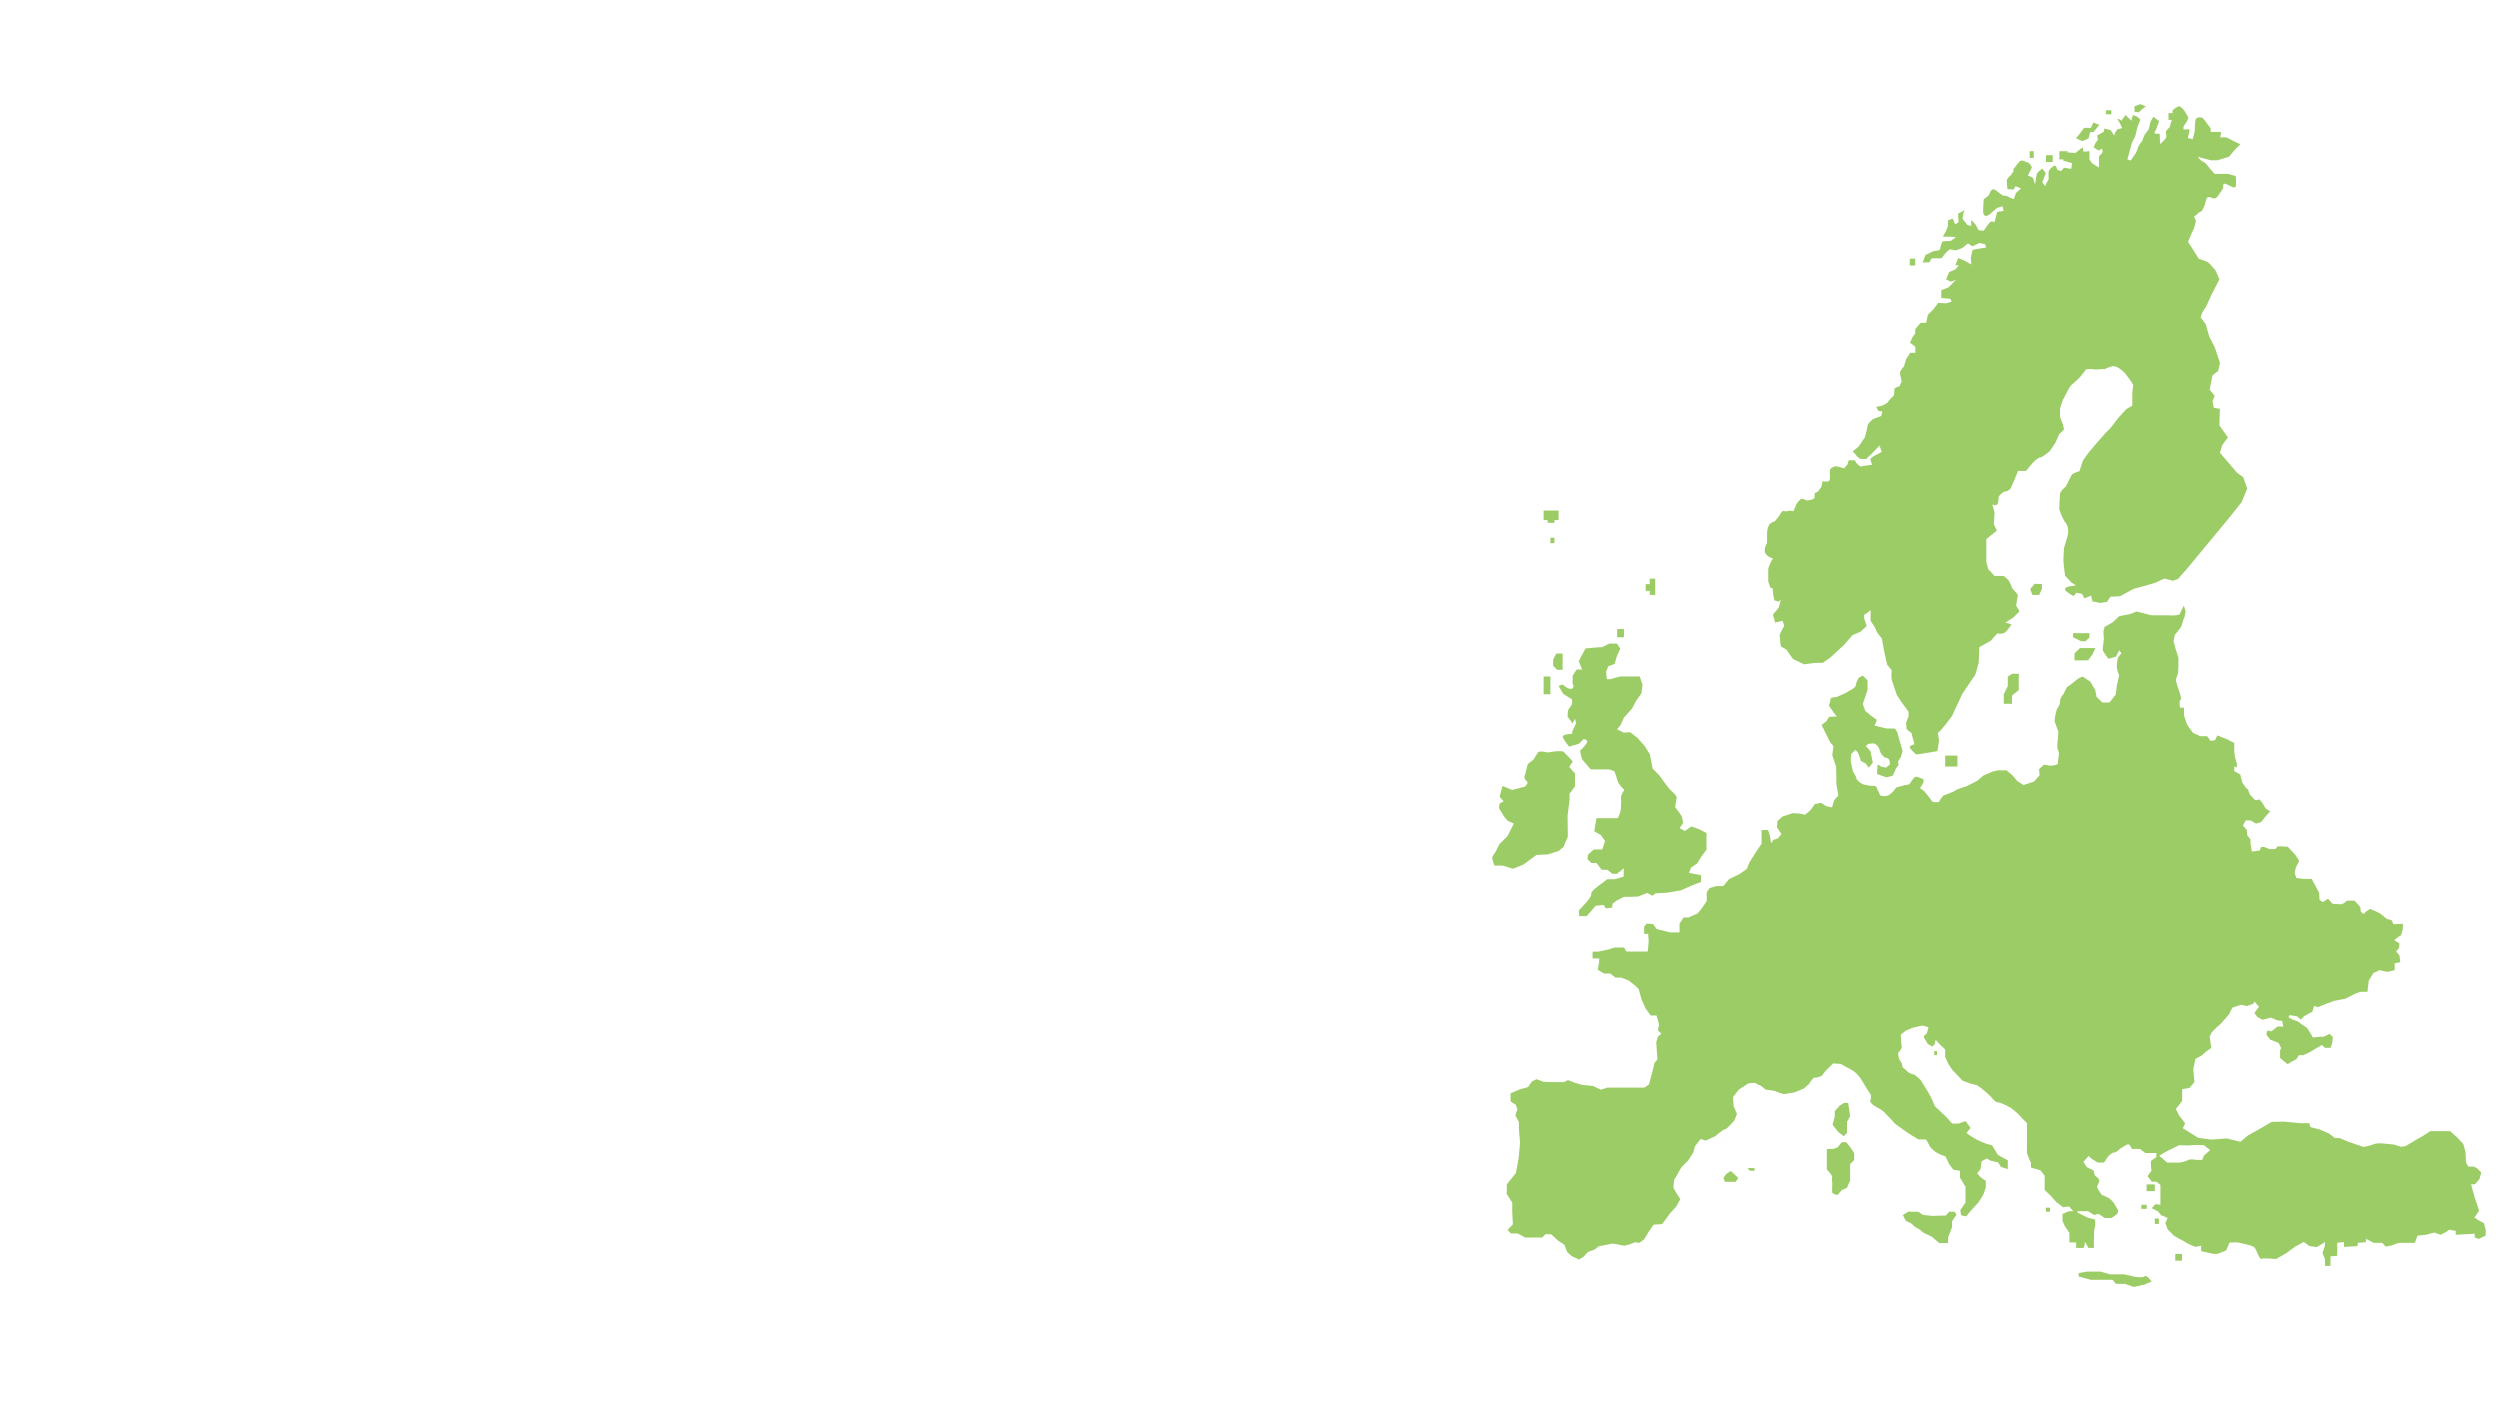
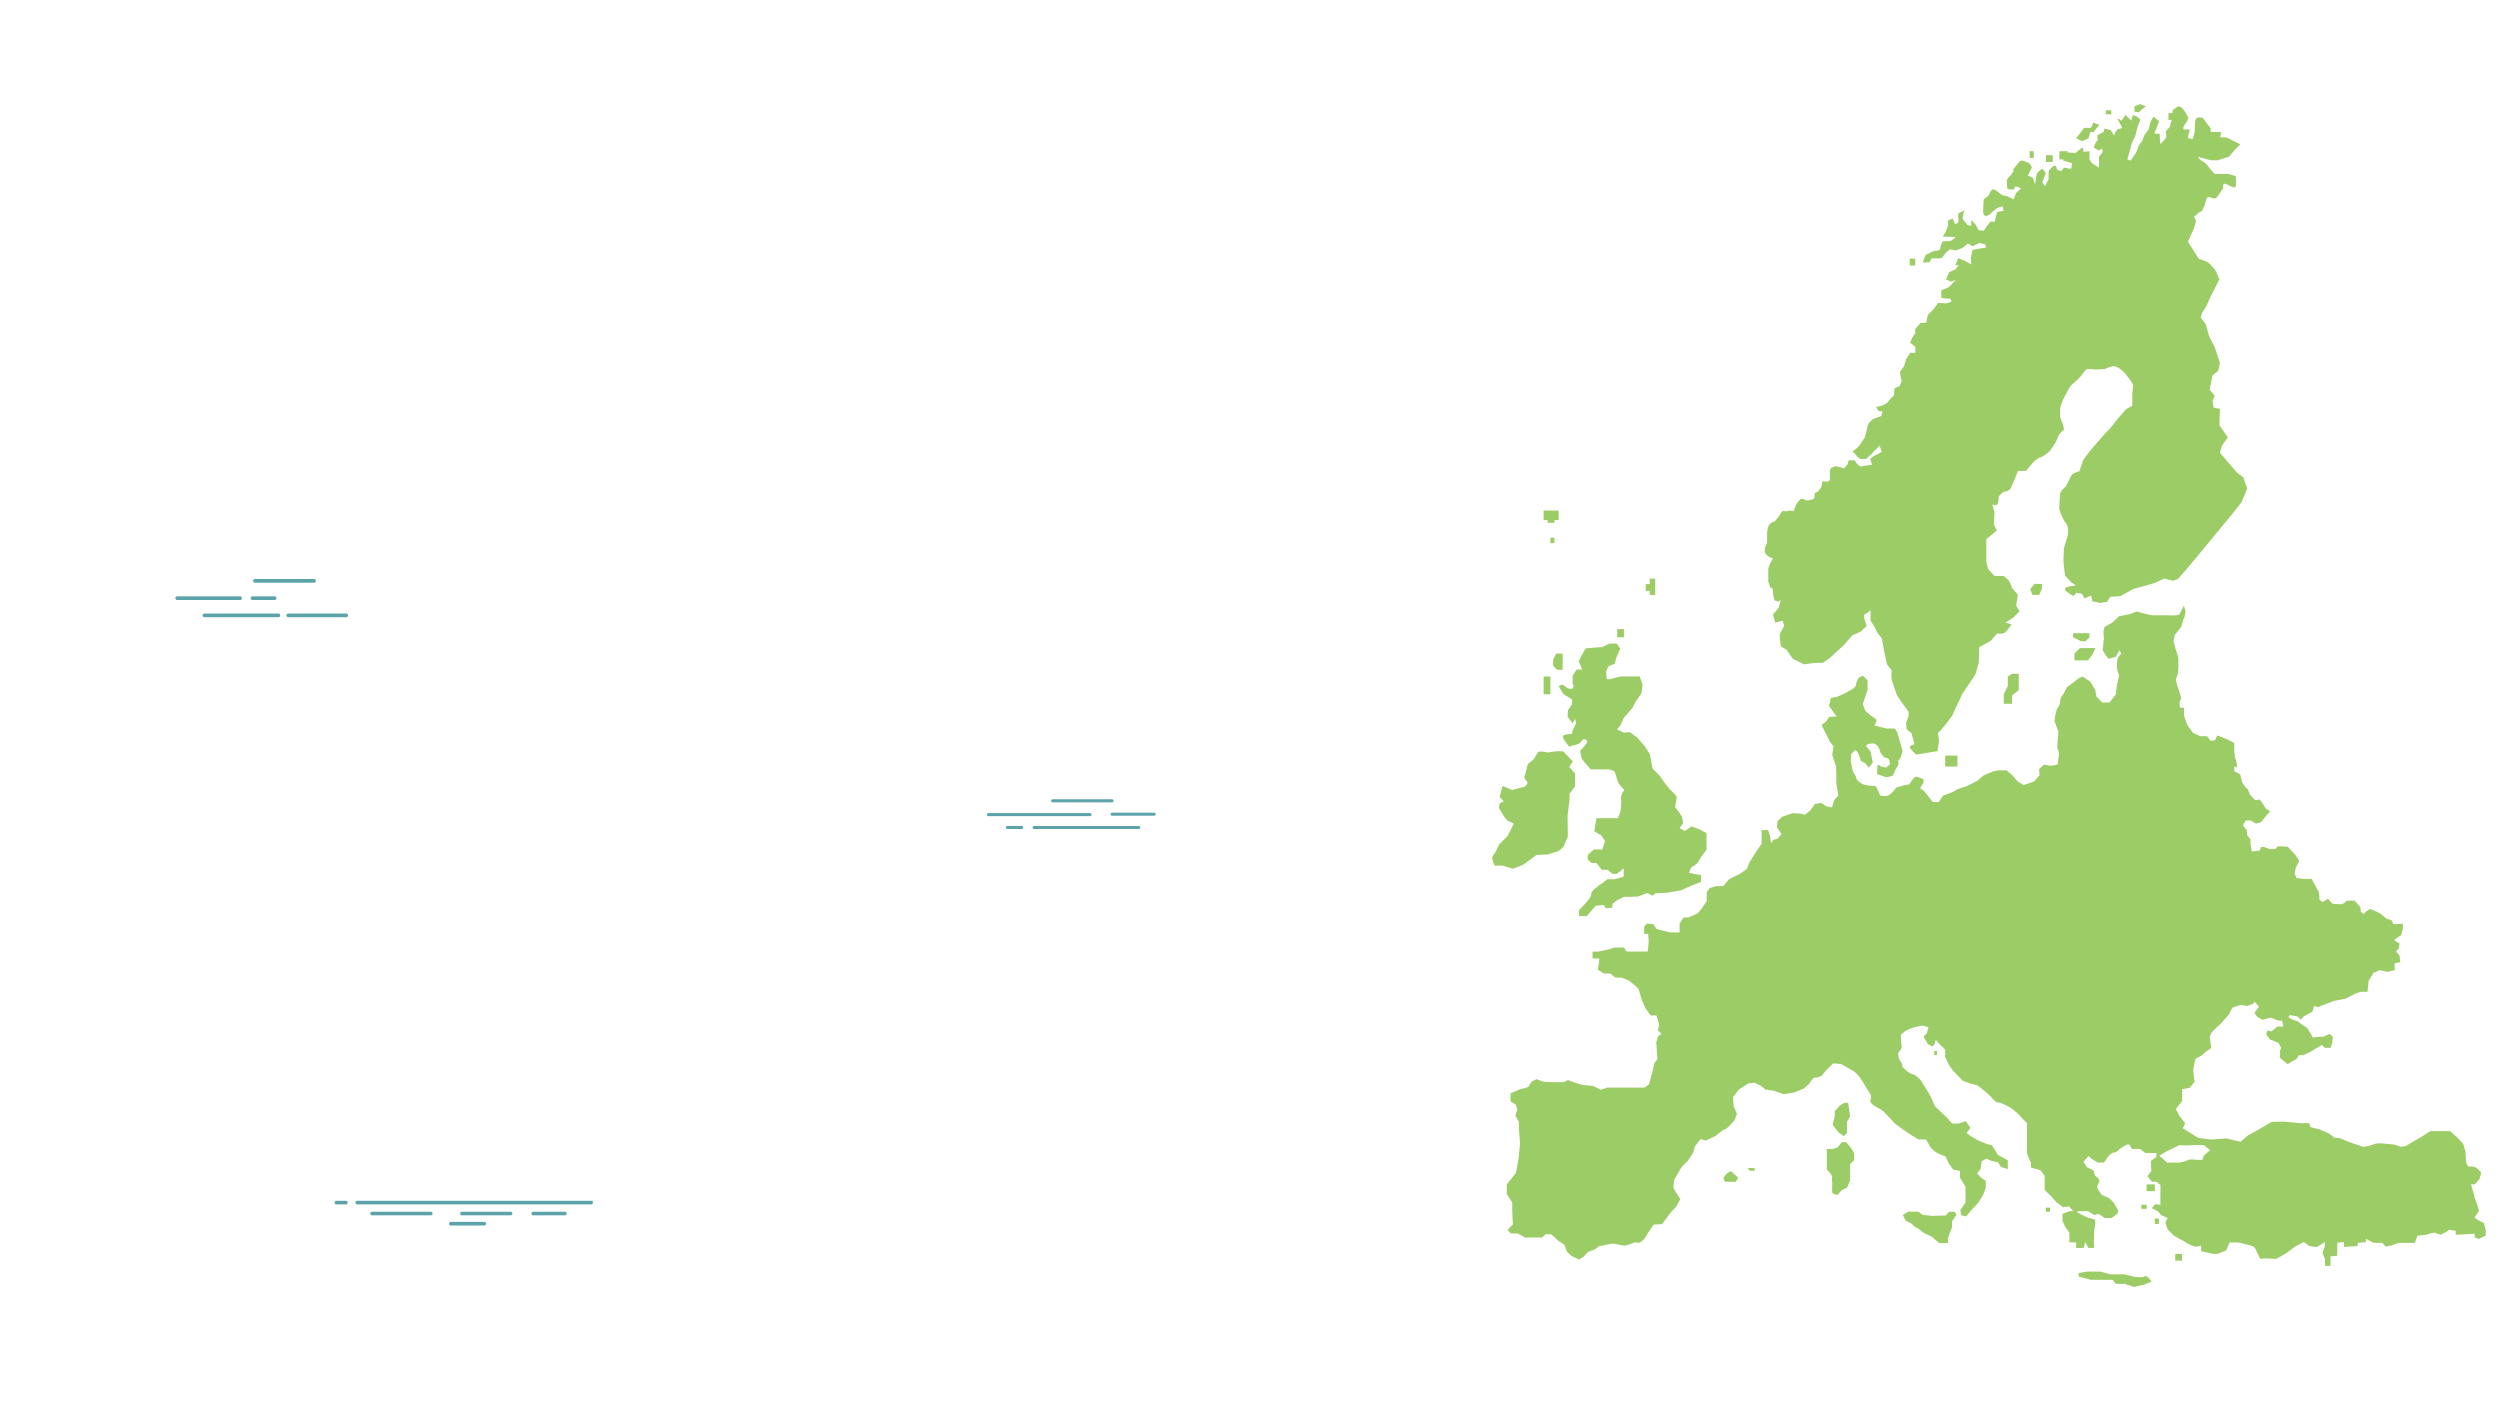
<svg xmlns="http://www.w3.org/2000/svg" enable-background="new 0 0 1920 1080" viewBox="0 0 1920 1080">
+   <path d="m195.8 446.1h45.4" fill="none" stroke="#5ca4aa" stroke-linecap="round" stroke-miterlimit="10" stroke-width="2.841" />
+   <path d="m157 472.6h56.8" fill="none" stroke="#5ca4aa" stroke-linecap="round" stroke-miterlimit="10" stroke-width="2.841" />
+   <path d="m136.1 459.4h48.3" fill="none" stroke="#5ca4aa" stroke-linecap="round" stroke-miterlimit="10" stroke-width="2.841" />
+   <path d="m193.9 459.4h17" fill="none" stroke="#5ca4aa" stroke-linecap="round" stroke-miterlimit="10" stroke-width="2.841" />
+   <path d="m221.4 472.6h44.5" fill="none" stroke="#5ca4aa" stroke-linecap="round" stroke-miterlimit="10" stroke-width="2.841" />
+   <g fill="#5ca4aa">
+     <path d="m285.6 933.4h45.4c.6 0 1.2-.6 1.2-1.4s-.5-1.4-1.2-1.4h-45.4c-.6 0-1.2.6-1.2 1.4s.5 1.4 1.2 1.4z" />
+     <path d="m354.6 933.4h37.7c.6 0 1.2-.6 1.2-1.4s-.5-1.4-1.2-1.4h-37.7c-.6 0-1.2.6-1.2 1.4s.5 1.4 1.2 1.4z" />
+     <path d="m409.4 933.4h24.6c.6 0 1.2-.6 1.2-1.4s-.5-1.4-1.2-1.4h-24.6c-.6 0-1.2.6-1.2 1.4s.5 1.4 1.2 1.4z" />
+     <path d="m346.1 941.2h26c.6 0 1.2-.6 1.2-1.4s-.5-1.4-1.2-1.4h-26c-.6 0-1.2.6-1.2 1.4s.5 1.4 1.2 1.4z" />
+     <path d="m274.2 925h180c.6 0 1.2-.6 1.2-1.4s-.5-1.4-1.2-1.4h-180c-.6 0-1.2.6-1.2 1.4s.5 1.4 1.2 1.4z" />
+     <path d="m258.2 925h7.6c.6 0 1.2-.6 1.2-1.4s-.5-1.4-1.2-1.4h-7.6c-.6 0-1.2.6-1.2 1.4s.5 1.4 1.2 1.4z" />
+   </g>
+   <path d="m759.1 625.6h78" fill="none" stroke="#5ca4aa" stroke-linecap="round" stroke-miterlimit="10" stroke-width="2.365" />
+   <path d="m794.2 635.5h80.4" fill="none" stroke="#5ca4aa" stroke-linecap="round" stroke-miterlimit="10" stroke-width="2.365" />
+   <path d="m854.1 625.3h32.3" fill="none" stroke="#5ca4aa" stroke-linecap="round" stroke-miterlimit="10" stroke-width="2.365" />
+   <path d="m773.7 635.5h11" fill="none" stroke="#5ca4aa" stroke-linecap="round" stroke-miterlimit="10" stroke-width="2.365" />
+   <path d="m808.4 615h45.7" fill="none" stroke="#5ca4aa" stroke-linecap="round" stroke-miterlimit="10" stroke-width="2.365" />
  <path d="m1411.9 869.5-4.5-5.7 1.7-6.4v-4l3.8-4.3 3.4-2.1h3.1l1.5 10.2-2.4 4.4v4.2 4.2l-2.5 2.6zm5.9 7.7h-3.3l-3.4 4.1-3.3 1.1h-4.8v8.4 7.3s4.4 4.5 4.1 5.8c-.4 1.3.1 5.2.1 5.2s-.4 6.1.1 7 3.8 1.7 3.8 1.7l3.5-3.9 3.9-1.7 2.4-5.7v-7.4-5.1l3.1-3.1v-5.3l-2.9-4.5zm79.2 53.4-2.6 2.9-10.4.3-7-.7-3.9-2.5h-3.3l-4-.1-4.4 2.6 2.2 4.4 4.4 2.2s3 3.1 4.4 3.5c1.3.4 4.8 3.5 4.8 3.5l6.1 2.9 6.1 5.1h6.7v-4.2l3.1-8.1v-4.5l3.4-5.1-1.5-2.2zm-171.2-29-2.2 3 1.1 3h4.1 4.2l2-3-5.7-5.3zm16.3-4.5 1.9 2.1h3.5v-2.1h-2.4zm306.6 28.2h-4.2v3.1h4.2zm-1.6 54.9c-1.6 1.4-8.1.3-8.1.3l-7.4-1.8h-6.9-4.2l-7.2-2.1h-6.4-4.2l-6.3 1.1v2.6l9.4 2.6h5.2 6.3 5.2l2.5 3.1h6.9l7 2.4 8.1-1.9 5.4-2.3c.1 0-3.7-5.4-5.3-4zm-161.6-169.9h2.1v-3.1h-2.1zm169.4 129.7h3.1v-4.2h-3.1zm15.7 28.2h5.2v-5.2h-5.2zm-15.7-58.6h-6.3v5.2h6.3zm-83.6 21h3.1v-3.1h-3.1zm50.2-845.9h-4.2v3.1h4.2zm-150.6 114h-4.2v5.2h4.2zm91-82.6h-3.1v5.2h3.1zm14.6 3.1h-5.2v5.2h5.2zm68.1-35 3.5-2.5-4.4-1.7-4.4 1.6v4.2l3.4.5zm-40.6 22.1 1.3-4.9h2.5l4.5-5.5-4.6-1.8-1.9 4.1h-5.2l-3.1 4.2-3.1 3.8 4.8 2.2zm-.3 400.8 3.4-4.7 2.2-4.7h-5.6-6.3l-4.2 4.1v5.4h3.1zm-2.1-14.6 3.1-2.9v-3.3h-6.3-6.3v3.1l6.3 3.1zm-59.6 27.1v7.3l-3.1 6.2v7.4h6.3v-6.3l5.2-4.2v-7.3-5.2l-5-.1zm17.2-67.2 1.7 4.5h5.2l2.1-4.7v-3.7l-5.6-.1zm-203.6-27.9c1.3 3.1 6 4.4 6 4.4s-3.6 5.7-3.6 8.7v8.8l1.5 4.7 1.9.9.5 5.2.9 3.9 3.1.9 1.8-1.3-1.7 6.1-4.4 5.2 1.7 6.1 5.7-1.3 1.3 3.9s-3.5 5.7-3.5 7.4.9 8.3.9 8.3l4.4 2.6 4.8 7 8.7 4.2 8.3-1.1h6l5.8-4.1 10.5-9.7 6.5-7.5 6.1-2.6 4.8-4.4-1.7-5.2s-.9-3.5.4-3.9 4.3-3.1 4.3-3.1v8.2s3.8 5.3 4.2 7.1c.4 1.7 4.5 6.5 4.5 6.5l1.8 10 2.2 10 3.5 4.4s-.4 5.2 0 7c.4 1.7 3.9 11.8 3.9 11.8l3.5 5.4 5.6 7.7v3.3l-1.9 5 .3 4.8 1.9 1.8 1.8 1.1 2.4 8.9s-5.2.9-3 3.5 4.4 4.4 4.4 4.4l8.3-1.3 7.9-1.3 1.3-7.9-.9-6.1c3.1-2.2 10.9-13.1 10.9-13.1l7.9-17 10-14.8 2.6-9.2.4-11.8 8.7-4.8 5.1-5.7s2.3.4 4.5 0 6.5-7 6.5-7l-4.8-1.3 6.1-3.9 4.8-4.8-2.6-4.4 1.3-8.3-4.4-5.2-2.2-5.3s-3.5-4-4.8-4-6.6 0-6.6 0l-4.8-5.3-1.4-5.5v-17.5l8.1-6.5-2.3-4.8.5-9.2-1.7-6.1s2.7 1.3 3.8 0 1.1-6.1 1.1-6.1 3.1-3.9 5.2-3.9 3.9-2.2 3.9-2.2l3.1-7 2.6-6.5h6.1l5.3-6.3s3.9-4.1 5.7-4.1c1.7 0 7.4-4.9 7.4-4.9l4.4-6.6 2.6-6.1 3.9-3.9-.9-3.9-2.2-5.7v-6.6l2-6 3.6-7s2.2-4.4 4-5.7c1.7-1.3 5.7-5.2 5.7-5.2l4.8-6.1s3.9-.4 5.2 0 9.2-.2 9.2-.2 5.7-2.9 7.9-2 2.6.9 5.7 3.5 8.1 10.5 8.1 10.5l-.7 7v9.2l-4.6 2.6s-6.8 7.4-7.7 8.7-4.7 6.5-6.5 7.9c-1.7 1.3-13.5 15.3-13.5 15.3s-5.2 6.5-5.7 7.9c-.4 1.3-2.6 7.9-2.6 7.9s-5.2 1.3-6.1 3.1c-.9 1.7-4.4 8.7-4.4 8.7s-4.4 3.5-4.4 5.7-.9 10.5-.4 12.2c.4 1.7 3.1 8.3 4.8 10s2.2 6.1 1.7 8.7c-.4 2.6-3.1 9.6-3.1 11.3s-.4 6.1-.4 8.7 1.3 11.8 1.3 11.8l4.8 5.2 3.5 2.2-5.2.9s-3.9.9-3.1 2.6 6.5 4.8 6.5 4.8l2.2-2.6 4.4.9 1.7 3.5 5.2-2.2.9 4.4 6.1 1.3 5.2-.9 2.6-3.9 7.4-.4 10.5-5.7 8.3-2.2 8.7-2.6 6.5-3.1 6.5 1.7 3.9-1.3 7-7.9 33.6-40.6 8.3-10.5 4.4-10.5-3.1-8.7-4.8-3.5-13.1-15.3 1.7-5.7 4.4-6.1-6.5-9.2.4-12.7-4.8-.9-.9-5.2 1.7-3.9-3.9-4.8 2.2-10.9 4.4-3.5 1.3-6.1-3.9-11.8-4.4-8.7-2.6-9.2-3.9-5.2 1.3-3.9 3.1-4.8 3.5-7.9 6.5-12.7-3.1-7s-4.4-5.2-5.7-6.1-7-2.6-7-2.6l-4.4-7-3.9-6.1 2.6-6.1 2.2-4.8 1.3-5.2s-2.2-3.9-.9-3.9 3.1-3.1 4.4-3.1 2.2-3.1 3.1-4.8.9-6.5 3.1-6.5 4.4 2.6 6.5 0c2.2-2.6 4.8-7 4.8-7s-.9-3.9 1.7-3.1 6.1 3.5 7.4 2.6.4-8.6.4-8.6l-5.7-1.6h-5.2-5.2l-3.5-3.9s-3.9-5.4-5.2-5.4-4.4-3.9-4.4-3.9l10 2.7h5.2l8.8-2.7 4.4-5.2 4.4-4.4-6.5-3.1s-3.5-2.2-4.8-2.2-4.1 0-4.1 0l.6-4.2h-3.8-4.2v-2.9l-2.6-3.2s-3.1-4.9-4.4-4.9-4.4-.9-4.8 2.6-.4 4.8-.4 7-1.7 7-1.7 7l-3.6-.9.8-3.9s1-2.8 0-2.8c-2.1 0-4.2.2-4.2.2v-2.3l2.8-4.2 1-2.7-3-5.1s-2.4-3.5-4.2-3.5c-1.7 0-5 3.1-5 3.1v2.1h-3.1v5.2h2.7l-.8 1.7-.9 3.8s-3.1 2.6-3.1 3.9 1.3 3-.4 5.2-3.9 3.9-3.9 3.9l-.4-7.9s-4.8.4-3.9-.9 2.2-5.2 2.2-5.2l1.3-3.5-4.4-3.5-2.2 3.9-1.3 5.7-3.5 4.8-1.7 4.4s-2.6 3.1-3.1 4.8c-.4 1.7-1.7 4.4-1.7 4.4l-3.9 5.7-2.6-.9 2.2-7.9 1.3-4.8 2.6-5.2 1.7-7 2.2-5.7-2.6-2.2-3.1-1.3-1.3 4.4-4.4-4.4-3.1 4.4s-4.4-3.1-2.6-.4c1.7 2.6 3.1 6.1 3.1 6.1l-3.5.9-1.7 2.2-.9 2.6-2.7-4.1-4.8-1.3-.6 2.6-5.1 2.8s1.3 3.4 0 4.3-2.6 4.8-2.6 4.8l3.9 2.4 2.5-1.4c.4.9.5 1.9.5 2.4 0 1.3-2.8 2.6-2.8 4.4v7.7l-5.3-3.3-2-3.1v-6.2l-4.5.5-.7-3.5-5.6 4.4-5-.4-1 .2v-1.2h-6.3v6.3h3.1v1l6.7 1.9-.7 4.4-5.6-.9-2.1 2.6-3-.9s-.9-4.4-2.7-3.1c-1.7 1.3-4 3.1-4 4.8s0 5.7 0 5.7-2.3 3.4-2.3 4.7-2.5-2.6-2.5-2.6l2.7-7-2.6-3.5s-3.9 2.6-4.3 3.9-1.3 8.3-1.3 8.3l-1.7-5.2-3.9-1.7 3.1-6.1s-1.7-3.9-3.1-3.9c-1.3 0-4.5-2.6-6.2-.9s-4.9 6.1-4.9 6.1v1.6l-2.2 3.2s-2.9 2.2-2.9 3.9.5 6.5.5 6.5l4.8.4 1.3-2.6 4.4 1.7-3.9 3.5-1.7 4.8-3.1-1.3s-2.6-1.7-3.9-1.3-5.8-3.5-5.8-3.5-2.4-2.2-3.8-1.3-2.6 4.4-2.6 4.4l-3.9 3.1s-.4 5.2-.4 7-.4 5.2 1.7 5.7c2.2.4 4.8-2.6 4.8-2.6l4.2-3.5 4.1-1.3.9 3.5-5 .9-2 7.9s-2.2-1.3-3.5 0-4.8 6.5-4.8 6.5l-3.9-.4-2.4-4.4-3.3-3.5v4.6l-2.9-.7-3.8-4.8.9-5.2.9-1.5-5.2 2.8.4 6.5-2.6 1.7-1.9-4.4-3.6 1.3v4.2l-1.8 4.5-2.2 3.9h6.2l3.9.3-3.9 2.9-6.5.4s-1.7 3.9-1.7 5.6-4.8 1.7-4.8 1.7l-6.5 3.1-2.2 5.7h5.1l1.8-3.1h4.4 3.1l3.7-4.6 2.7-2.3 4.8.8 4.8-1.8 4.4-3.5 3.5 2.2 5.2-2.6 4.4.9.9 2.6-5.7.9-4.8.9-1.3 6.1.4 5.2-4.4-2.6-5.7-2.4-2.2 5.5h2.8l-2.8 3.2-4.8 2.1-2.3 5.6 3.6 1.7 3.9-1.3-5.6 5.7-5.6 2.2v6l7 .6 1 2.2-4.4 1.3-6-.4-3.5 4.8-4.4 4.4-1.3 6.1h-4.2l-4.2 4.8v3.5l-1.8 2.2-2.2 4.8 4.1 3.1v4.6l-4 .1-3.1 4.8-1.7 5.7s-3 3.1-3 4.8 1.3 6.5 1.3 6.5l-1.7 3.9s-3.9.9-3.9 2.2-.4 4.8-.4 4.8-3.9 3.5-4.4 4.8c-.4 1.3-4.8 3.1-4.8 3.1l-4.4.9 1.7 3.1 3.1.4-.9 3.5-6.1 2.2s-4.4 3.5-4.4 5.2-2.2 9.2-2.2 9.2l-4.8 7-4.4 3.5 3.9 4.5 2.2 1.4h4.2l3.7-3.5 3.1-3.2 3.5-3.6 1.7 4.8-3.9 2.2s-5.2 2.2-4.8 3.9 1.3 3.9 1.3 3.9l-3.9.4-5.2.9-2.6-2.2-1.7-2.6h-4.6l-1 3.3-2.6 2.9s-6.1-2.2-7.4-1.4-3.5.8-3.5 3.9.4 5.7-.4 7c-.9 1.3-5.2.4-5.2.4l-.9 4.4-2.6 3.5-2.6 1.3s.4 2.6-.4 3.9c-.9 1.3-5.7 1.7-5.7 1.7s-3.5-2.2-4.8-.9-2.2 2.2-3.1 3.9-2.2 5.2-2.2 5.2-3.5-.9-4.8 0-3.1-1.7-4.8 1.3c-1.7 3.1-4.8 6.5-4.8 6.5s-4 .9-4.9 3.9c-.9 3.1-1 3.5-1 6.5v6.2s-2.8 4.5-1.5 7.5zm553.4 519.7v4.7l-5.3 2.6-3.1-1.1v-2.9l-14.6.8v-3l-4.9-.9-2.4 1.7-4.3 2.2-4.8-1.7-6.5 1.7-6.5.7-2 5.5h-7.3-5.1l-5.2 1.9-4.8 1-2.6-2.9h-6.6l-6-3.1v2.6l-6.3.5v2.5l-10.5.6v-3.7l-5.2.5v10l-5.2.5v7.3h-4.2v-5.1l-1.9-4.9 1.9-5.7v-2.6l-6.4 3.9-5.6-.9-4.3-3.1-6.5 3.5-7 5.2-7.8 4.4s-10-.9-11.3-.1c-1.3.9-3.9-7.4-5.2-8.7s-6.1-2.4-6.1-2.4l-6.6-1.5h-6.5l-2.6 6.1-6.7 2.7h-3l-9.5-2.1v-4.2l-4.4.9s-5.8-2.2-7.6-3.5c-1.7-1.3-4.7-2.6-4.7-2.6l-4.3-2.6-4.8-4.8-1.7-4.8 1.7-3.9-5-2.2-2.4-2.9-4.8-2.4 2.8-3.1 3.9.5v-5.2-4.2-5.9l-3.1-2.5h-3.5l-3.3-4.2 3-4.1-.4-4.3v-3.3l4.2-3v-3.1h-4.2-4.2l-4.3-3.1h-6.1s-1.7-4-3-3.6-5.7 3.1-5.7 3.1-3.5 3.5-4.8 3.2-4.4 2.6-4.4 2.6l-3.5 5.1h-4.9l-4.4-2.7-2.6-2.3-3.9 4.5 2.6 4.1 5.2 2.5.9 3.9s3.5 2.2 3.5 3.9-1.7 3.4-1.7 4.8 3.5 6.1 3.5 6.1l5.7 2.6s2.6 2.2 3.5 3.5 3.5 6 3.5 6 0 .5-.4 1.8-4.8 3.9-4.8 3.9h-5.2l-4.8-3.2-3.1 1-4.8-3h-3.9-4.3v1l7.2 3.7 6.4 1.8v5l-.8 3.3-.2 8.7v4.7h-4.2s-2.7-5.5-2.7-4.2-.9 4.2-.9 4.2h-5.8v-4.2h-2.9-2.3v-7.3l-3.5-5.2-1.8-4.1v-5.3l4.9-2.1h3.4l-3.4-3.7-4.4.7-5.2-4-4.7-5.2-4.3-4.1v-11l-3.4-4.2-7.1-2v-3.6s-3.4-7-3.2-8.3.1-15.3.1-15.3v-7s-4.7-4.4-5.5-5.7c-.9-1.3-6.5-5.7-6.5-5.7s-7.3-4.4-10-4.4c-2.6 0-5.6-4.4-5.6-4.4l-4.8-4.4-5.7-4.4-5.2-1.3-6.1-2.2-7.9-8.3-2.9-4.4-2.6-5.6v-5.7l-4.4-4.2-2.9-3.2-.8 3.2-1.7 2-3.5-2s-2.2-3.7-3-5 2.2-3.1 2.2-3.1l1.3-4.8-4.8-1.3-7.4 1.7-5.2 2.2-3.9 3.1.4 7.2.4 2.9-1.7 2.6-1.3 1.7.9 4.4 2.2 3.5.4 2.6 4.4 3.9s2.6 1.7 3.9 1.7 5.7 4.4 5.7 4.4l5.7 9.2 2.6 4.8 2.6 6.1 8.6 8.1 4.7 5.2h5l5.2-1.9 3.9 5.2-3.1 3.9 3.5 2.6 5.2 3 6.1 2.6 4.8 1.3 4.5 7.4 7.6 4.1v3.1 3.7l-5.2-1.7-2.3-3.5-5.6-1.3-3.2-1.7-3.8 2.2-.9 6.1-2.6 3.1 2.8 3.1 3.9 2.7v5.1l-1.8 5.2-3.7 6.1-6 6.5-3.6 4.4-3.8-.9-.7-3.9 4-5.8v-6.6-5.6l-4.2-6.9v-5.3l-5.2-.9-3.2-4.4-2.7-5.7s-6-2.2-7.7-3.5-4.3-3.7-4.8-5c-.4-1.3-2.6-4.6-2.6-4.6h-5.7l-6.1-3.7s-11.8-7.9-12.7-9.2-6.5-7-7.9-8.4-4.8-3.1-7-4.4-3.5-3.5-3.5-3.5 1.7-3.9 0-6.1-3.9-6.1-3.9-6.1l-3.5-5.7s-2.6-3.5-4.4-4.8c-1.7-1.3-4.4-2.6-6.1-3.5s-4.4-2.6-4.4-2.6l-6.1-.4-5.7 5.7-3.1 3.9s-3.9 1.7-5.2 1.3-4.4 4.8-4.4 4.8l-3.9 3.5-7.4 3.1-8.3 1.3-7.4-2.6-6.5-.9-3-2.6-5.3-2.6-4.8.4-7.4 4.8-4.4 5.7.4 7 2.6 6.1-2.2 5.2s-5.7 6.5-7 6.5-7.4 5.2-7.4 5.2l-7.4 3.5-3.9-1.3-4.4 5.7-1.3 4.8-3.9 6.1-5.2 5.2-5.7 10-.4 5.7 2.2 3.9 3.1 4.8-3.1 5.7-4.8 5.2-3.5 4.8-2.6 3.5-6.5.4-3.9 5.7-3.5 5.7-3.5 2.6-3.5-.4-4.4 1.7-3.9.9-8.7-1.7-6.5 1.3-4.4.9-2.6 2.2-5.7 2.2-3.1 3.5-3.5 2.2-5.7-2.6-3.5-3.1-2.2-5.7-4.8-3.1-5.2-4.8-4.4-.2-2.6 2.6h-8.4-4.7l-5.7-3.1h-5.2l-2.6-2.7 4.1-4.3-.5-9.7v-7l-4.2-6.6v-7.4l7-8.7 2.1-11.3 1.1-11.8-.9-11v-5.2l-2.7-4.8 1.5-4.8-1.1-3.5-4.1-2.7v-6.1l7.2-3.1 6.2-1.7 3.1-4.4 3.5-1.7 5.3 2 8.1.3h7.6l3.1-1.6 5.2 2 5.7 1.7 8.3.8 6.1 2.9 4.8-1.6h6.3 3.4 3.1 6.3 9.5l3.5-2.4 2.6-9.7 1.7-7 2.2-2.6-.9-13.1 1.3-4.4 2.6-2.2-2.6-2.6.9-4.5-2-6.9h-4.5l-3.9-5.4-3.1-7-2.2-7.9-2.6-2.6-5.2-4.1-5.6-2.1h-4.4l-4-3.1h-4.8l-4.8-3 .9-5.2.3-3.4h-5.2v-5.2h4l8.7-1.8 4-1.4h7.4l2 3.1h2.1 5.2 3.1 5.8l.4-3.1.4-4.9-.4-5.6h-3.1v-5.7l2.2-2.2 4.7.4 2.7 3.8 10.3 2.6h7.3v-6.8l3.1-4.7h3.8l7-3.1 3.2-3.9 3.8-5.6v-6.8l2.2-3.2 5.2-1.5h5.3l4.4-5.3 7.9-3.8 5.7-4 2.2-5.3 5-7.9 4.2-6.2v-10.5h5l1.4 4.4.9 5.7 1.8-2.6 3.1-.9 3.1-3.5-3.5-5.2.4-4.8 3.9-3.5 7.9-2.6 6.1.4 3.1.9 3.9-3.1 3.9-5.2 4.8-.9 3.9 2.6 4.4.9 1.7-5.7 3.2-3.5-1.6-9v-5.8l-.2-7.4-2.9-8.7.9-7-2.6-3.1-6.5-13.1 3.9-3.1 1.7-3.1 6.1-.4-2.2-2.6-3.9-5.7s1.3-3.9 1.3-5.2 4.4-1.3 4.4-1.3l7-3.1 4.4-2.6s3.5-1.7 3.5-3.3 2.2-5.8 2.2-5.8l3.2-1.7 3.7 3.6v7.3l-3.7 10.9 1.9 5.2 3.6 3.1 5.3 3.9-1.7 4.4 9.2 2.2h6.4l1.8 2.9 4.1 14.5-1.3 4.4-2.2 3.5.4 2.6-2.2 3.1-2.2 5.2-4.8 1.3-3.9-1.3-3.5-1.3s.4-3.9.4-6.1 2.6.4 2.6.4l3.9.9 3.1-2.6s0-2.6-.9-3.9-3.1-1.3-3.1-1.3-2.6-2.2-3.1-3.5c-.4-1.3-1.3-3.9-2.2-5.2s-3.1-2.2-3.1-2.2l-4.4.4-1.7 1.7 3.5 3.9.9 4.4.9 4.4-3.1 3.9-2.2-3.1-3.9-2.2s-.9-3.1-1.7-5.2c-.9-2.2-2.6-3.1-2.6-3.1l-3.1 3.1-.4 5.2.9 4.4.9 3.9s2.6 3.9 2.6 5.2 3.9 4.4 6.1 4.8 3.1.9 6.5.9 3.1 1.7 3.1 1.7l2.6 5.7s2.6.9 4.8.4c2.2-.4 5.2-3.1 6.5-5.2 1.3-2.2 3.5-1.7 5.7-2.6s4.8-.4 5.7-1.7 3.1-4.8 4.4-5.2 4.4 1.3 5.7 1.7 0 3.5 0 3.5l-2.2 3.5 3.1 2.2 3.9 4.8 2.6 3.5s4.8.9 5.2-.4 3.1-4.4 3.1-4.4 7.4-2.6 9.2-3.9c1.7-1.3 8.3-3.1 8.3-3.1l8.7-4.4 4.4-3.9 7.4-3.2s3.9-.9 4.4-.9 6.1 0 6.1 0l4.8 4.1 3.5 4.2 4.8 3 7.9-2.6 4.4-4.8-.4-4.8 3.9-3.5 4.8.9s5.7-.4 5.7-1.7.9-7 .9-7 0-2.2-.9-3.9 0-6.1 0-7.9.9-5.2 0-7c-.9-1.7-1.3-3.9-2.2-5.7-.9-1.7.9-7.9 1.3-9.6s2.6-3.1 2.6-6.4 2.6-5.8 2.6-5.8l2.6-5.2s6.5-4.8 7.9-6.1c1.3-1.3 4.4-2.2 4.4-2.2l5.7 3.9 3.9 6.5.9 5.1 4.4 4.4h5.6l4.8-6.1.9-7.1 1.7-7.5s-1.3-3.1-1.7-5.7.4-4.8.4-6.6c0-1.7 3.1-4.8 3.1-4.8l-1.7-2.2-2.6 4.8-5.7 1.7s-4.4-5.7-4.4-7 .9-8.3.9-8.3l-.4-5.7.9-3.5 6.1-3.5 5.2-4.8s7.4-1.3 8.7-1.7 4.4-1.9 4.4-1.9l11.5 2.9h11.1s6.5.2 6.5.2l3.9-.6 3.5-7 1.3 4.3s-.4 4.3-1.3 5.7c-.9 1.3-1.3 5.2-2.2 6.5s-4.8 6.1-4.8 6.1l-.9 4.8 1.5 5.7 2.2 6.8v7.2l-.3 4.8-1.7 5.2 1.4 5.2 1.8 5.2.9 3.9-1.3 2.6.4 4.4h3.1v6l2.2 6.5 1.6 2.6 3.1 4.2 5.6 2.6h5.3l2.6 3.6 3.5-.6 1.7-3.6 7.6 3 5.4 2.8v5.9l.5 5.1s1.6 3.7 1.6 6.8c0 2.1-2.1 0-2.1 0v3.8l4.6 2.6 1.5 6.1 2.7 3.9 1.8 1.7 1.3 3.5s2.2 2.6 3.5 3.9 3.9 0 3.9 0l2.2 2.6 2.6 4.4 3.5 2.2-3.5 3.9-3.5 4.4-3.9 1.1-4.2-2.4h-3.7l-2.2 3.9 3.1 3.5.2 3.9 2.6 3.3v3.2l1 6.1 3-.4 3.1-.4.9-2.6 2.2-.2 4.4 1.7h4.4l1.9-2.1h3.3l4.4.3 5.7 6.1 3.1 4.7-2.6 5.2-.9 4.3 1.3 3.7 5.6.7h6.1l2.2 3.9 3.5 6.6.4 5.6 2.6 1.7 3.9-2.6 3.5 3.9 6.5.4s2.6-.6 3.5-1.9 3.2-.9 3.2-.9h3.7l4.4 4.9.4 3.7 2.2 1.7 1.7-1.8 3.1-2.2 5.2 2.2 3.1 1.7 4.8 3.9 3.5.9 1.5 3.1 7.2-.3v3.8l-1.3 4.8-3.2 2.2-2.1 1.7 4 2.6-.4 3.5-2.2 2.6 2.6 3.1.6 5.2-4.3.8v5.3l-5.6 1.3-6.1-1.3-4.7 2.2-3.5 5.9-1 8.5h-5.2l-3.5 1.1-8.3 4.2-8.7 1.7-7 2.6-5.2 2.2-3.1-.9-1.3 4.4-6.5 3.5-2.2 2.6-3.1-2.6-5.7-.9-.9 1.7 3.1 1.7 3.9 1.3 3.5 2.6 3.9 2.6 2.2 3.5 2.2 3.8 5.1-.6h3.2l4.4-2.2 2.6 2.3-.4 4.6-1.4 3.8h-4.3l-2.2-2.2-4.3 2.5-4.8 2.9-5.3 2.5h-3.5l-1.7 3-3.5 1.8-3.3 2.1-5.8-4.8v-5.8l.8-1.8-1.9-3.9-6.5-2.6-3-3.9.9-3.1 3.1.7 4.5-3.7h4.6l-.9-4.4-3.5-.3-5.2-2.2-6.5 1.7-3.9-2.2-2.2-3.1 3.5-4.8-3.5-3.9-.9 1.7-4.8 1.7-4.8-.9-6.5 2.2-2.6 5.2-6.1 7-3.5 3.1-3.5 3.5-1.7 3.5 1.3 8.6-3.9 2.7-3.5 3.1-4.8 2.6-1.7 7.9.9 10-3.8 4.4-5.6 1v9l-2.4 3.1-2.5 3.1 2.7 5.2 4.5 5.7-1.8 3.9 11.9 7.4 10 1.3 11.8-.9 10.5 2.6 5.7-4.8 7.9-4.4 10.5-6.1 9.2-.2 13.1 1.2h6.5l.9 3 7 1.8 7.4 3.2 4.4 3.4h3.5l7 2.9 11.3 3.9s4.4-.5 7.4-1.8c3.1-1.3 7-.9 7-.9l9.2.9 5.2 1.7 3.5-.4 7.4-4.4 6.1-3.5 5.7-3.7h7.2 8l5.7 5.1 4.4 4.8 1.7 6 .4 8.1 1.7 3.2h3.9l2.6 1.1 3.5 3.4-1.3 5-3.5 4.1h-3l1.3 5 1.7 6 2.2 6.3.9 3.1-3.5 5.2 3.1 2.1 4.1 2.1zm-211.6-60.9-4.8-3.8s-7.9-.4-9.2 0-9.7 0-9.7 0l-9.1 4.4-5.1 2.9-1.1.9 6 5.2h4.2 5.2s5.3-1 6.6-2 7-.1 7-.1h3.9l1.3-3.3zm-503.6-470.3h-3.1v4.2h3.1zm53.4 70.1h-5.2v6.3h5.2zm19.8-26.2h4.2v-12.5h-4.2v4.2h-3.1v5.2h3.1zm-78.4-55.4h5.2v-2.1h3.2v-7.3h-11.5v7.3h3.1zm2.1 118.1h-5.2v13.6h5.2zm2.1-13v4.7l3.1 3.1h4.2v-6.3-4.1-2.1h-4.9zm4.2 20.2 3.5 6 6.9 4.4v3.5l-3.2 4.8-.3 4.8 3.8 5.2 2-3.5.7 3.5-3 6.5v1.6s-6.5.1-7.1 1.9c-.5 1.7 4.8 7.9 4.8 7.9l7.5-2.2 3.5-3.5s4.3 0 2.4 3.1-5 5.7-5 5.7.9 5.5 1.7 6.8c.9 1.3 6.5 7.6 6.5 7.6h7.5 6.3s4.1.7 4.6 2 1.4 3.8 2.2 6.8 5.2 6.9 5.2 6.9-3 4.3-2.6 6.5 0 2.7 0 7c0 4.4-2.6 8.3-2.6 8.3h-4.7-6.3-5.2l-.8 4.5-.9 5.5 5.2 3 3.1 4.6-2.2 6.4h-6.5l-4.4 4-.4 3.4 3 3h3.9l4 5.2h4.4l3.9 3.1h3.4l5.2-4.2v6.3s-6.1 2.1-7.4 2.1-5.2 0-5.2 0l-6.2 4.6s-6.6 4.7-6.1 6.4-3 6-4.8 7.8c-1.7 1.7-4.8 5.2-4.8 5.2l.4 4.3h5.7l6.9-8 6.1-.6 1.7 2.6 4.8-.5.4-3.1 3.5-2.6 5.2-2.6h4.7l6.2-.3 7-2.7 4.1 2.1 2.1-1.8 9.1-.5 10.5-1.8 8.8-3.9 6.7-2.6v-2.1-3.1l-9.2-1.7 1.4-3.9 4.9-3.5 3.2-5.2 3.9-5.2v-6.5-6.3l-5.5-2.9-6-2.2-5.2 3.5-3.9-2.2 2.6-3.9s-.4-3.5-.9-4.8c-.4-1.3-5.2-7.4-5.2-7.4l1.3-7.9s-2.6-3.5-4.4-4.8-8.7-11.3-8.7-11.3l-5.5-5.7-2.1-10.9-3.8-6.1-5.7-6.5-5.7-4.4-4.8.4-5.2-2.6 2.6-3.1 2.6-5.7 6.5-7.4 2.6-5.1 4.4-6.3.9-6.5-2.2-6.5h-7.5-7.3l-7.9 2.1h-2.6l-.5-5.8 1.7-4.1 4.8-1.8 1.8-6.1 2.6-5.6-2.6-3.9h-5.8l-5.6 2.7-5.2.3-7.5.7-3 5.5-2.2 4.3 2.6 6.4h-4.2l-3.1 4.7v6.8s1.3.3.3 2.4c-1 2.2-4.8 0-4.8 0l-3.3-2.4zm-27 137.2 10-7.4 8.6-.4 8.4-2.6 3.7-3.1 3.4-7.9-.2-16.1 1.5-12.2v-4.7l4.2-5.7v-9.9l-4.4-4.9 2.7-4.4-3-3.1-4.2-4.4s-2.7-.7-7.3 0-4.6.7-4.6.7-6.9-1.7-7.8.1c-.9 1.7-3.5 5.7-3.5 5.7s-3.9 2.2-4.4 3.9c-.4 1.7-1.8 7.4-1.8 7.4s-1.3 1.7 0 3.5 2.6 2.2 1.3 3.9-1.3 1.7-1.3 1.7l-10 2.6-7.4-3.1-2.2 8.3 3.1 3.5-3.1 1.7s-.9 3.1 0 4.4 3.5 5.7 3.5 5.7l2.6 3.1 4.8 2.2-4.8 9.6-6.5 6.5-2.7 5.7s-2.6 3.3-2.6 4.6 1.7 5.9 1.7 5.9h6.3l8 2.4zm333.3-83.7h-9.4v8.4h9.4z" fill="#9ccc65" />
</svg>
